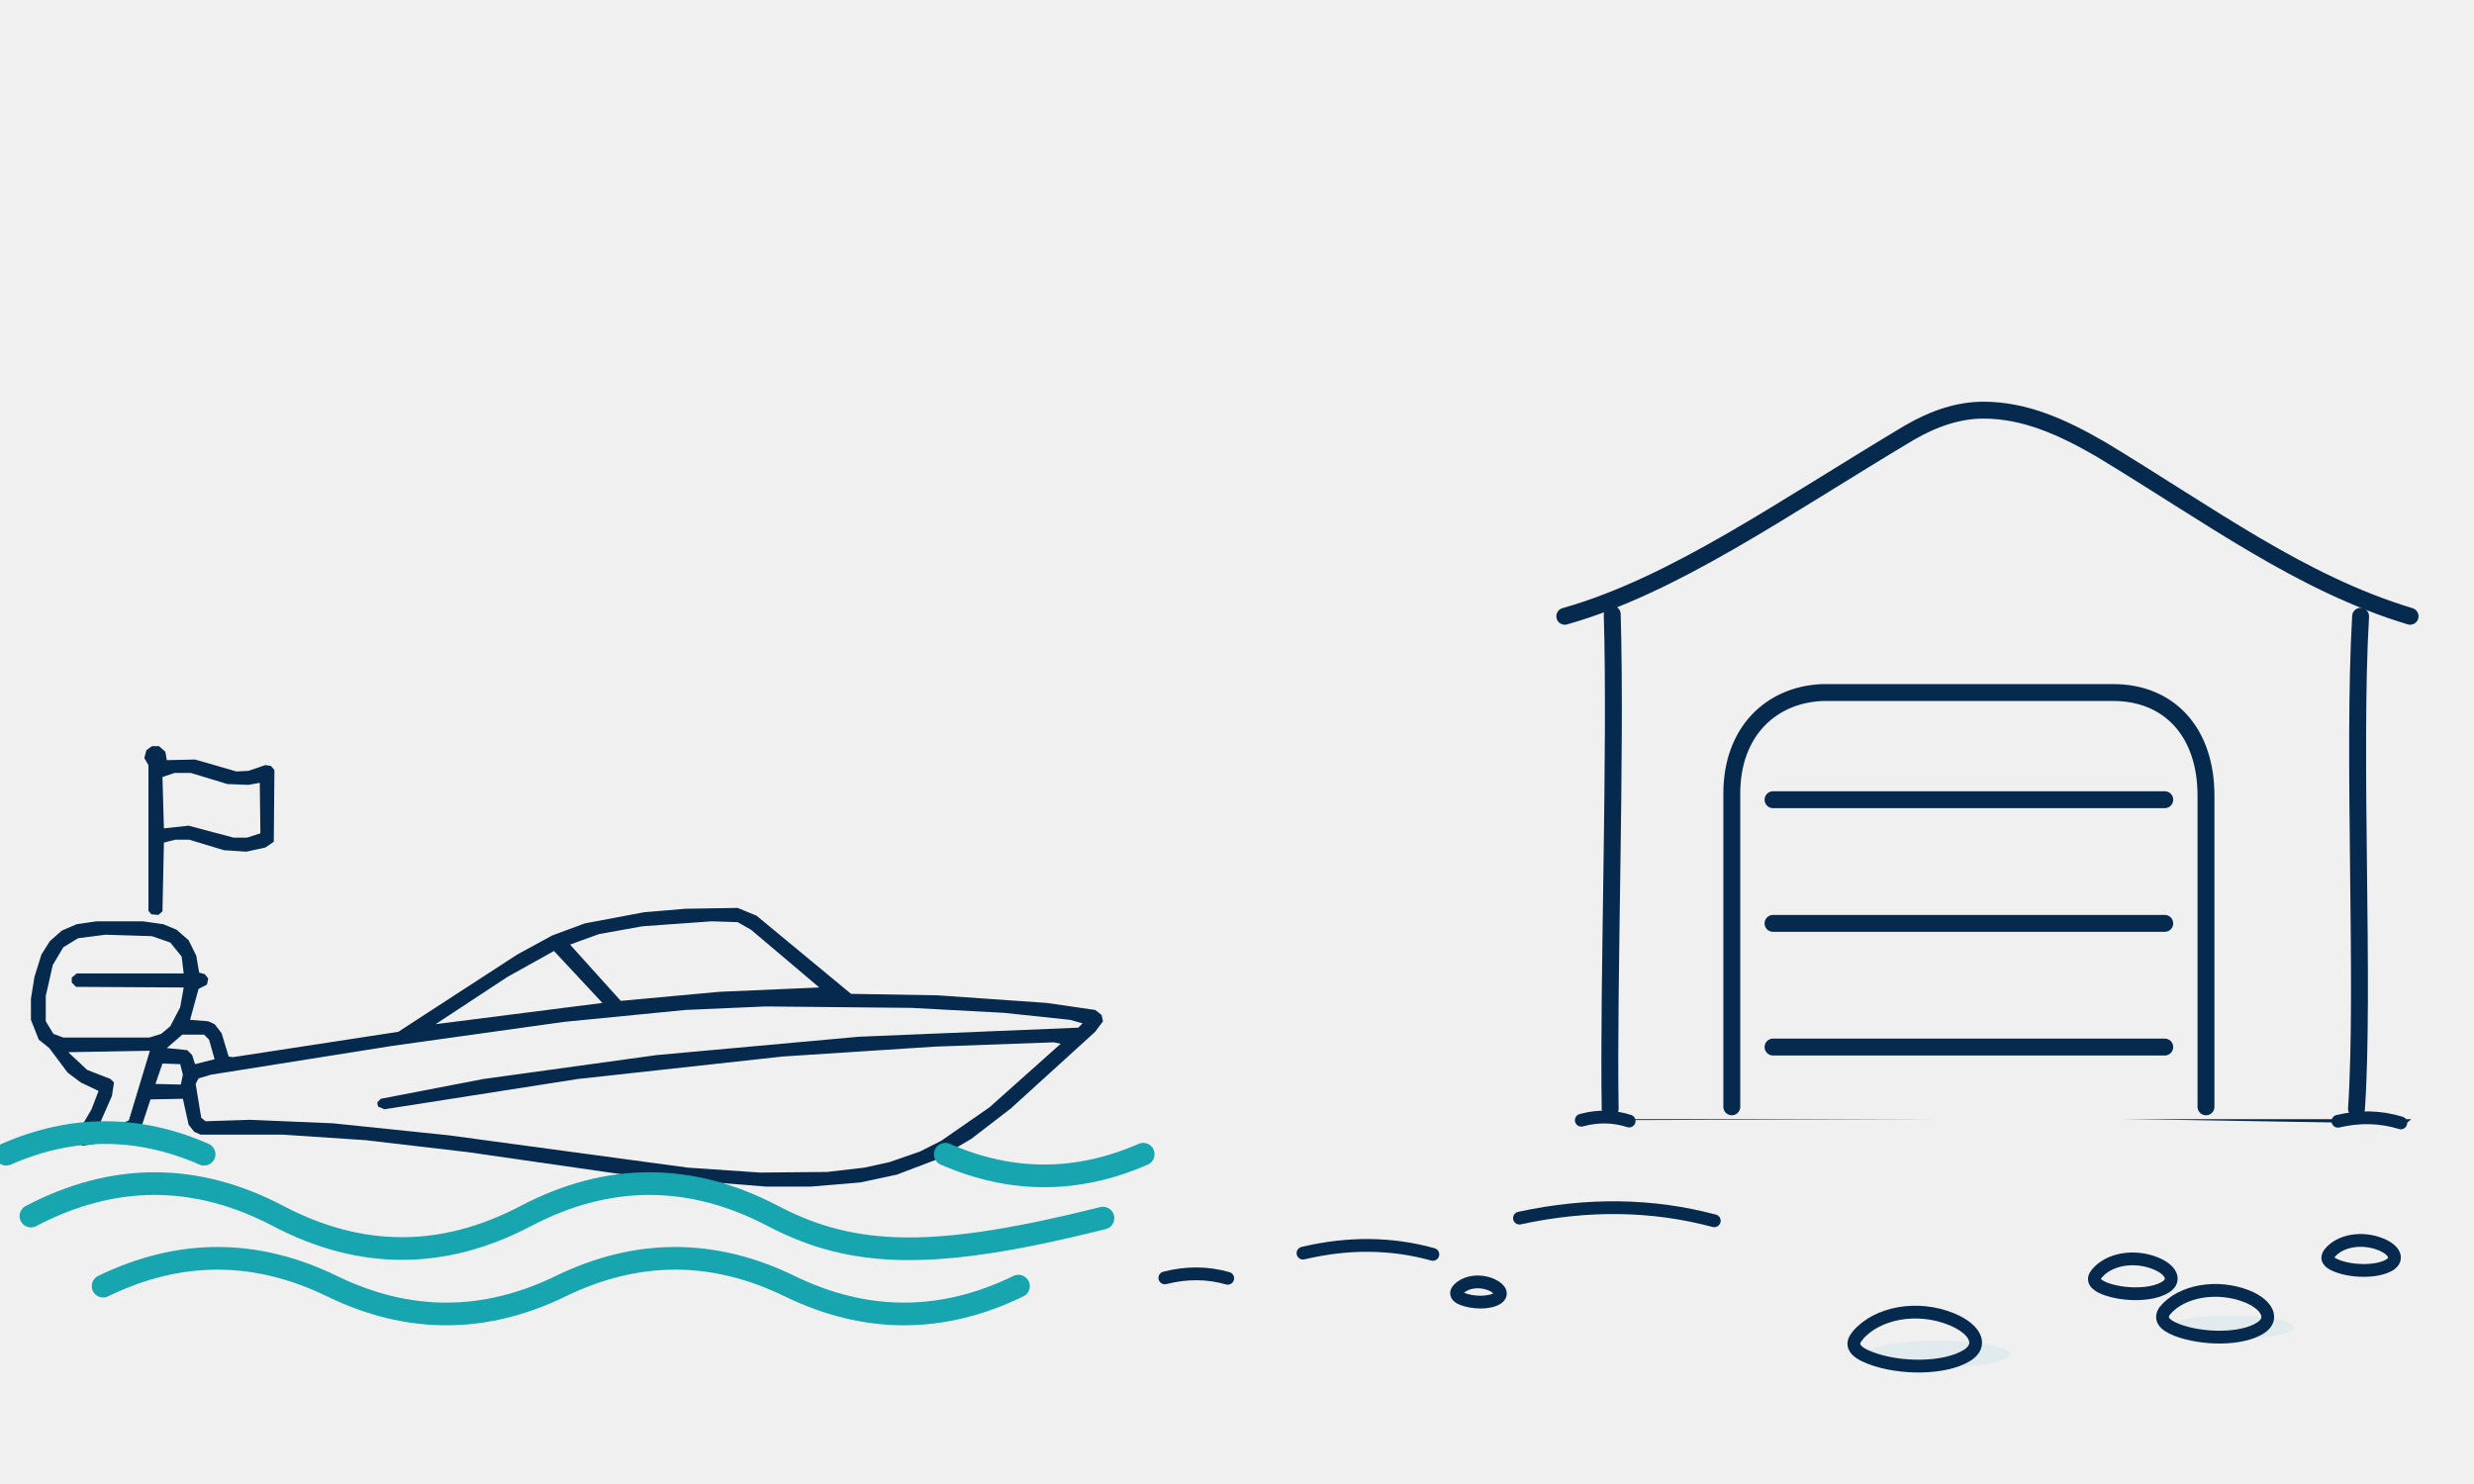
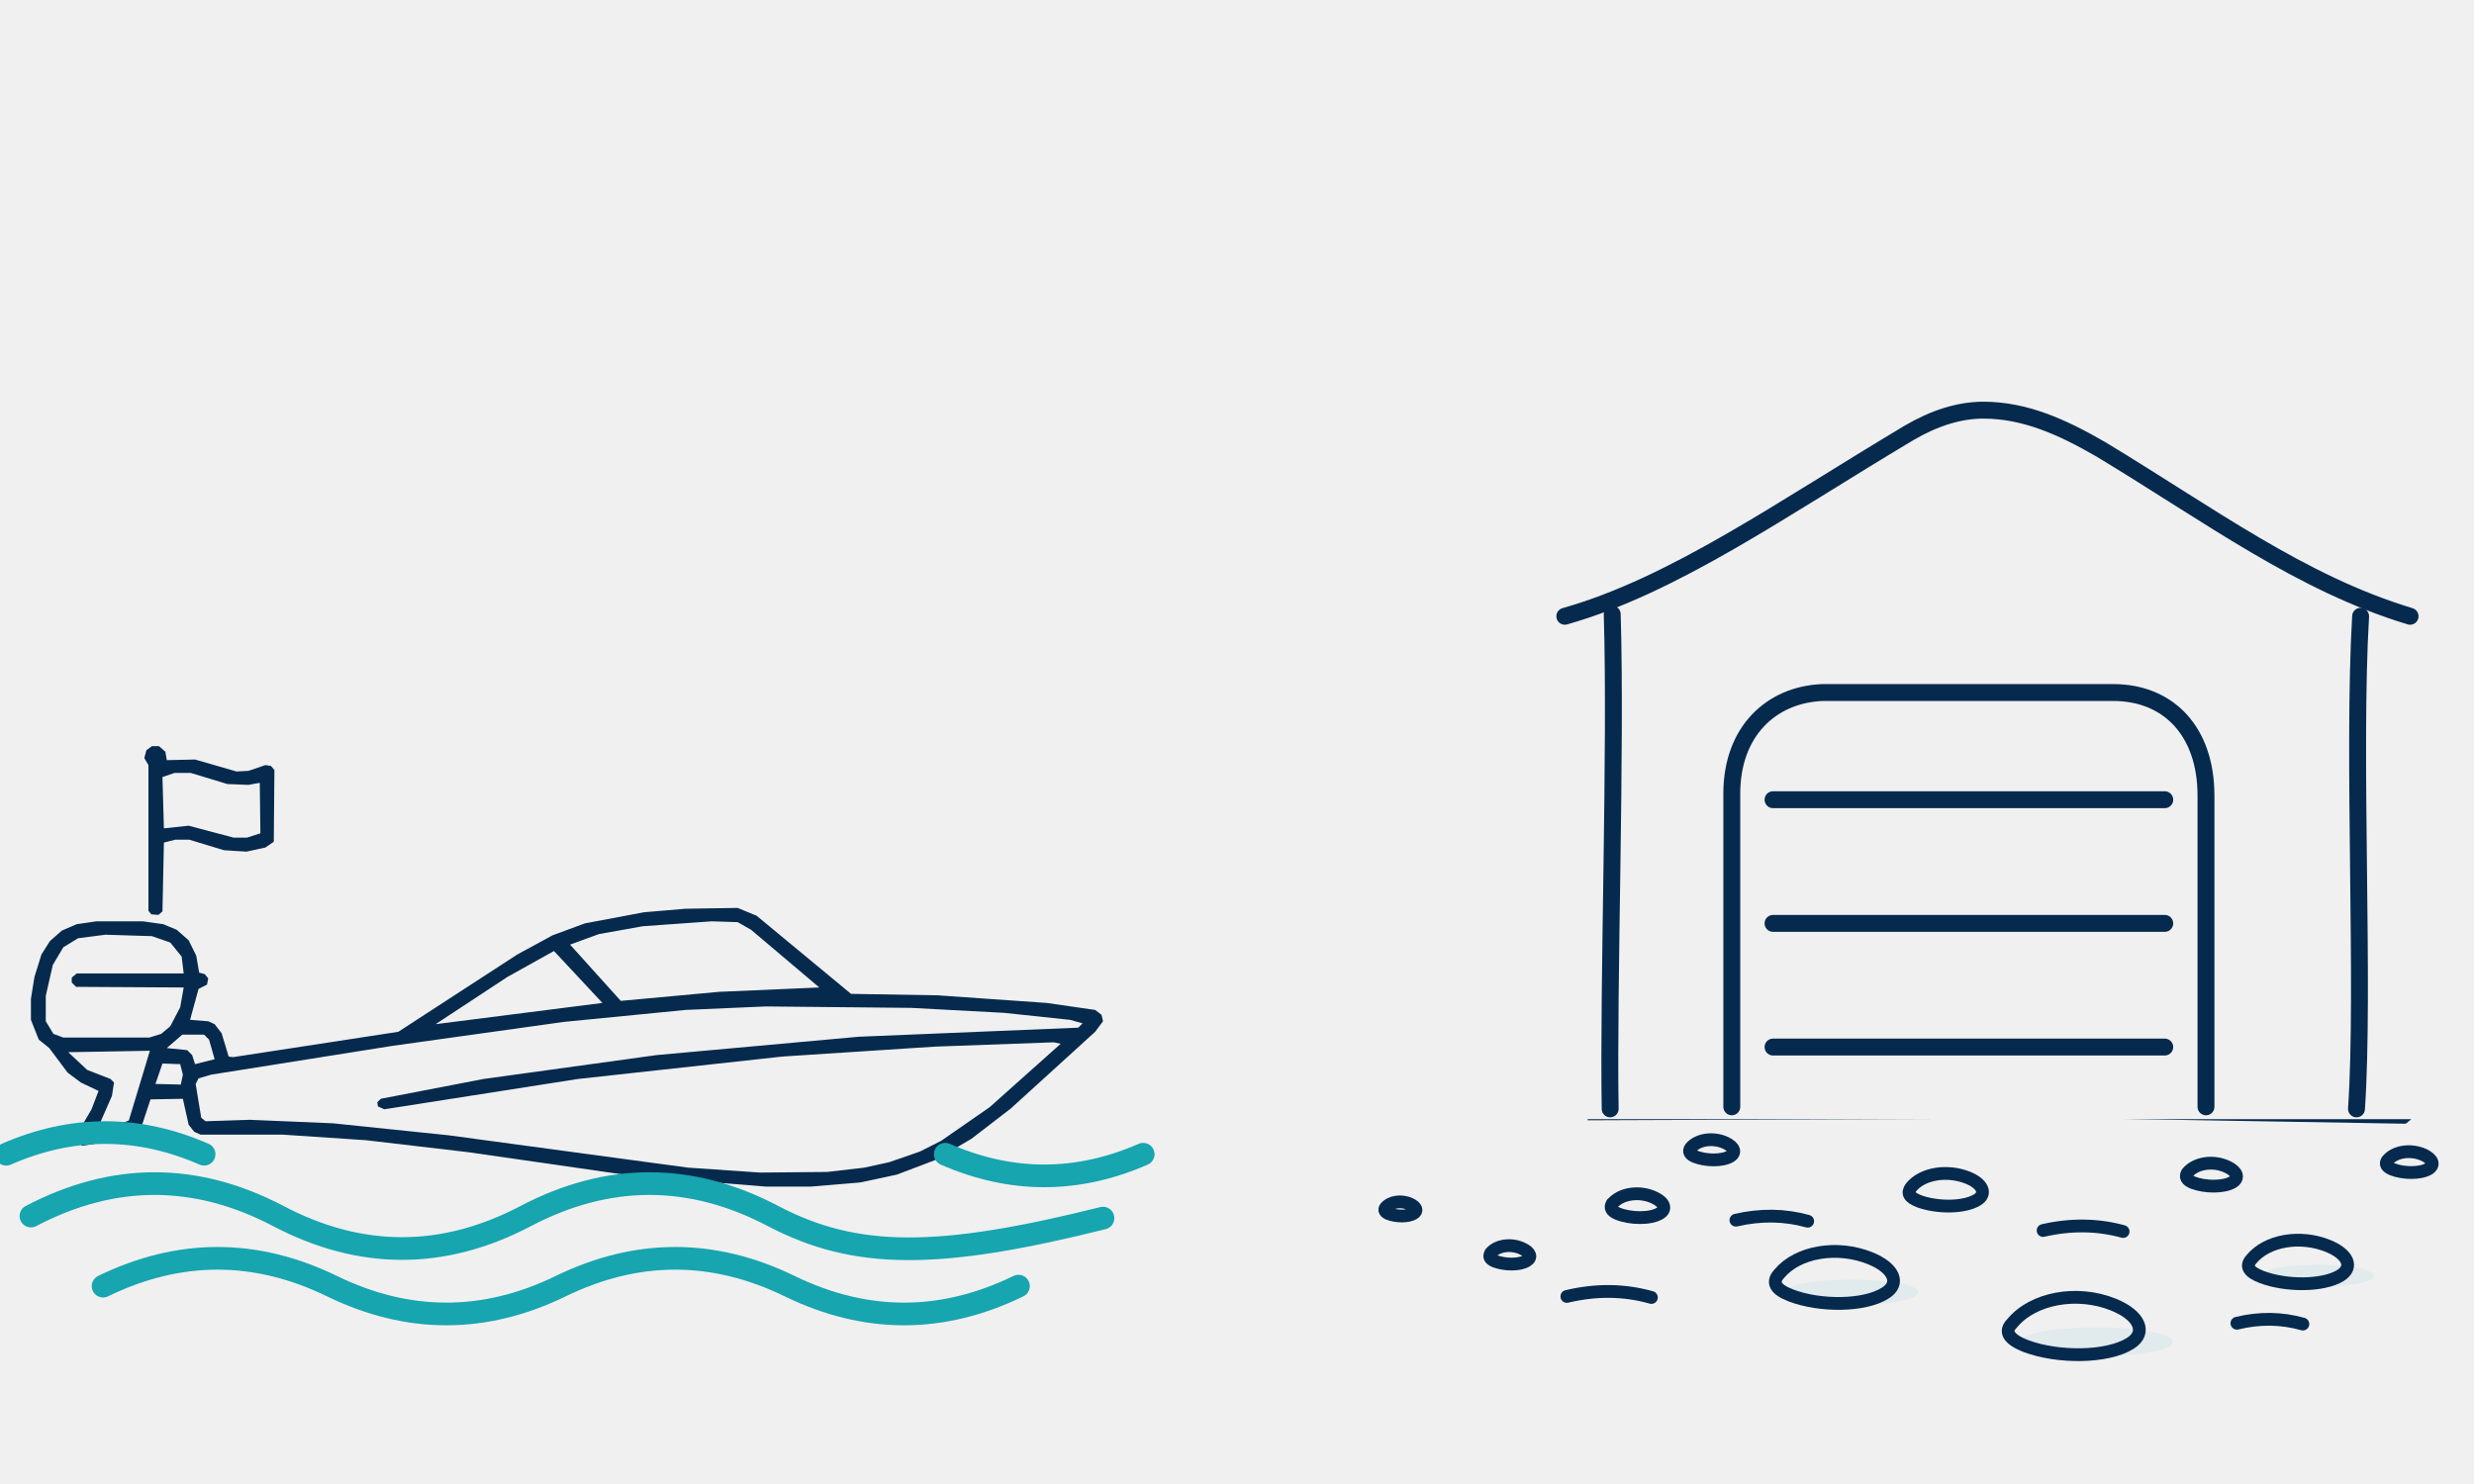
<svg xmlns="http://www.w3.org/2000/svg" viewBox="0 0 120 72" role="img" aria-hidden="true">
  <defs>
    <clipPath id="steg-abstand">
      <rect x="0" y="0" width="120" height="49" />
      <rect x="77" y="49" width="43" height="23" />
    </clipPath>
    <mask id="werft-neu" maskUnits="userSpaceOnUse" x="0" y="0" width="120" height="72">
      <rect width="120" height="72" fill="#fff" />
      <rect x="74.8" y="26" width="43.2" height="28.3" fill="#000" />
    </mask>
  </defs>
  <g fill="none" stroke="#062a4d" stroke-width=".82" stroke-linecap="round" stroke-linejoin="round">
    <path fill="#062a4d" stroke="none" fill-rule="evenodd" d="M53.50 49.55L53.43 49.24L53.12 49.00L50.77 48.66L45.48 48.29L41.28 48.22L36.70 44.43L35.78 44.05L33.25 44.09L31.24 44.26L28.37 44.80L26.80 45.38L25.09 46.31L19.32 50.06L11.30 51.29L11.09 51.26L10.75 50.13L10.41 49.69L10.10 49.55L9.22 49.48L9.63 47.98L10.04 47.77L10.10 47.47L9.93 47.26L9.66 47.19L9.52 46.37L9.15 45.62L8.57 45.11L7.92 44.84L6.93 44.70L4.68 44.70L3.72 44.84L3.00 45.15L2.42 45.66L2.01 46.31L1.67 47.40L1.50 48.46L1.50 49.48L1.88 50.44L2.39 50.85L3.28 52.04L3.92 52.52L4.78 52.93L4.44 53.82L3.72 55.05L3.72 55.35L3.99 55.59L5.67 55.32L6.66 54.94L6.86 54.67L7.30 53.34L8.87 53.31L9.15 54.57L9.42 54.91L9.73 55.05L13.72 55.05L17.75 55.32L22.70 55.90L30.76 57.06L37.15 57.57L39.33 57.57L41.72 57.37L43.50 56.99L45.37 56.28L47.12 55.25L49.03 53.78L53.12 50.06ZM7.88 51.60L8.74 51.63L8.87 52.14L8.77 52.62L7.54 52.59ZM7.27 50.98L6.25 54.36L5.60 54.64L4.71 54.81L5.43 53.17L5.53 52.52L5.36 52.35L4.23 51.91L3.31 51.05ZM8.09 50.85L8.84 50.20L9.90 50.20L10.14 50.44L10.41 51.39L9.46 51.63L9.32 51.19L9.08 50.95ZM52.51 49.65L52.30 49.86L41.65 50.30L31.85 51.19L23.45 52.35L18.47 53.31L18.30 53.48L18.33 53.68L18.64 53.82L28.03 52.35L37.96 51.26L45.34 50.78L51.11 50.57L51.45 50.64L48.00 53.72L45.65 55.35L44.62 55.87L43.15 56.38L41.93 56.65L40.12 56.86L36.87 56.89L33.36 56.65L21.75 55.08L16.15 54.50L12.12 54.33L9.97 54.40L9.76 54.23L9.49 52.59L9.63 52.32L10.24 52.14L19.05 50.74L27.35 49.58L33.25 49.00L37.15 48.83L44.21 48.90L48.69 49.14L51.90 49.48ZM29.22 48.66L21.13 49.69L24.61 47.40L26.87 46.14ZM3.07 45.96L3.79 45.52L5.12 45.35L7.37 45.42L8.26 45.73L8.81 46.41L8.91 47.23L3.72 47.23L3.48 47.43L3.48 47.67L3.69 47.88L8.91 47.91L8.74 48.87L8.26 49.79L7.82 50.16L7.24 50.34L3.07 50.34L2.59 50.16L2.22 49.55L2.22 48.32L2.56 46.82ZM39.74 47.91L34.89 48.12L30.11 48.56L27.65 45.83L29.05 45.32L31.17 44.94L34.52 44.70L35.78 44.74L36.43 45.11ZM13.14 37.16L12.87 37.12L12.05 37.40L11.47 37.43L9.46 36.85L8.09 36.88L8.02 36.47L7.71 36.20L7.37 36.20L7.10 36.40L7.00 36.78L7.20 37.12L7.20 44.19L7.34 44.36L7.68 44.39L7.88 44.22L7.95 40.88L8.50 40.74L9.18 40.74L10.86 41.25L11.95 41.32L12.87 41.12L13.28 40.84L13.31 37.36ZM7.88 37.70L8.47 37.50L9.25 37.50L11.03 38.04L12.05 38.08L12.60 37.98L12.63 40.43L11.98 40.64L11.33 40.64L9.15 40.06L7.95 40.19Z" />
    <g clip-path="url(#steg-abstand)" mask="url(#werft-neu)">
      <path fill="#062a4d" stroke="none" fill-rule="evenodd" d="M117 36.89L116.74 36.69L111.28 35.4L107.46 34.06L104.94 32.82L100.14 30.04L98.49 29.31L96.43 28.85L94.68 28.85L93.55 29.06L91.12 29.93L81.69 34.98L78.86 36.17L75.92 37.05L75.66 37.25L75.66 37.56L75.92 37.77L77.77 37.25L77.88 37.46L78.08 41.12L78.03 43.28L77.31 51.79L72.67 51.94L72.62 51.12L72.36 50.76L71.28 50.65L70.87 50.91L70.76 51.89L70.61 51.99L59.94 51.74L53.34 52.3L50.2 52.36L49.84 52.25L49.78 51.02L49.47 50.76L48.6 50.71L48.19 50.86L47.98 51.17L47.98 52.25L47.21 52.36L47 52.72L47.21 52.97L47.98 53.03L48.03 55.35L48.29 55.5L48.6 55.35L48.65 51.27L49.27 51.38L49.22 54.37L49.27 55.29L49.42 55.45L49.68 55.45L49.84 55.24L49.89 54.42L57.67 54.21L70.71 54.31L70.92 55.35L71.23 55.35L71.38 55.19L71.43 51.22L72.05 51.27L72 54.42L72.05 55.24L72.26 55.4L72.62 55.14L72.67 54.37L101.33 54.26L116.69 54.52L116.95 54.31L116.74 53.85L114.27 53.75L114.47 50.35L114.16 44.73L114.16 41.27L114.58 36.99L116.85 37.36ZM77.41 52.56L77.41 53.75L72.62 53.64L72.67 52.61ZM49.84 53.03L53.13 52.97L59.68 52.41L67.05 52.66L70.76 52.61L70.81 53.64L58.34 53.54L49.89 53.75ZM83.39 42.15L84.16 41.27L84.89 40.86L87.05 40.45L97.72 40.29L99.27 40.45L100.51 40.96L101.33 41.84L101.74 43.13L101.69 53.54L82.93 53.64L82.93 44.11L83.03 43.13ZM84.94 51.32L85.14 51.74L99.58 51.74L99.78 51.53L99.58 51.07L85.2 51.07ZM84.99 47.46L85.14 47.92L99.58 47.92L99.78 47.72L99.78 47.46L99.47 47.25L85.25 47.25ZM85.04 43.75L85.25 44.16L99.58 44.16L99.78 43.95L99.58 43.49L85.3 43.49ZM78.49 37.05L81.54 35.81L84.94 34.16L91.43 30.55L93.29 29.83L94.89 29.52L96.64 29.57L98.7 30.14L106.74 34.52L110.76 35.96L113.86 36.74L113.96 36.89L113.6 39.52L113.44 42.3L113.75 49.68L113.6 53.75L102.46 53.64L102.46 43.59L102.31 42.46L101.95 41.53L101.12 40.55L99.63 39.83L98.08 39.62L87.77 39.73L85.25 40.04L83.91 40.6L82.77 41.84L82.31 43.28L82.15 53.64L78.29 53.75L78.08 52.56L78.08 50.29L78.75 42.97L78.75 39.83ZM105.51 39.52L104.99 40.09L104.68 41.02L104.68 44.93L105.04 45.81L105.45 46.22L106.43 46.58L109.73 46.58L110.87 46.12L111.43 45.35L111.59 44.57L111.59 40.81L111.18 39.78L110.76 39.42L109.94 39.11L106.64 39.11ZM105.92 39.98L106.54 39.73L109.89 39.73L110.25 39.83L110.76 40.29L110.97 40.91L110.97 44.68L110.45 45.65L109.73 45.96L106.54 45.96L105.92 45.76L105.51 45.35L105.3 44.78L105.35 40.81ZM109.32 42.87L108.96 42.77L107.05 44.57L107.05 44.93L107.31 45.04L109.32 43.18ZM109.32 41.22L108.96 41.17L107.05 42.92L107.05 43.23L107.46 43.34L109.32 41.63Z" />
    </g>
    <g fill="none" stroke="#062a4d" stroke-width=".82" stroke-linecap="round" stroke-linejoin="round">
      <path transform="translate(0 -7)" d="M75.9 36.9c5.3-1.5 10.5-5.2 16.7-8.9 1.2-.7 2.4-1.1 3.6-1.1 2 0 3.8.8 5.7 1.9 5.3 3.2 9.7 6.5 15 8.1" />
      <path d="M78.2 29.8c.2 6.7-.2 17.8-.1 24M114.5 29.9c-.4 6.8.2 18-.2 23.9" />
      <path d="M84 53.7V38.5c0-3 1.9-4.8 4.4-4.9h14.1c2.7 0 4.5 1.9 4.5 5v15.1" />
      <path d="M86 38.8h19M86 44.8h19M86 50.8h19" />
    </g>
  </g>
  <g fill="#dbe8ec" stroke="none" opacity=".72">
-     <ellipse cx="94" cy="65.7" rx="3.5" ry=".65" />
-     <ellipse cx="108.2" cy="64.4" rx="3.05" ry=".58" />
+     <ellipse cx="89.8" cy="62.7" rx="3.25" ry=".62" />
+     <ellipse cx="101.7" cy="65.1" rx="3.7" ry=".7" />
+     <ellipse cx="112.4" cy="61.9" rx="2.75" ry=".54" />
  </g>
  <g fill="none" stroke="#062a4d" stroke-width=".62" stroke-linecap="round" stroke-linejoin="round">
-     <path d="M90.1 64.8c.95-1.12 2.9-1.47 4.55-.8 1.18.48 1.55 1.27.76 1.76-1.08.67-3.26.67-4.68.13-.82-.31-1-.67-.62-1.09Z" />
-     <path d="M101.7 61.8c.58-.72 1.83-.93 2.87-.5.75.31.98.82.48 1.14-.67.43-2.05.42-2.95.08-.51-.2-.63-.44-.4-.72Z" />
-     <path d="M105 63.6c.8-.98 2.55-1.28 4-.7 1.02.42 1.3 1.12.64 1.53-.9.58-2.8.57-4.04.1-.7-.27-.84-.58-.6-.93Z" />
-     <path d="M113 60.8c.5-.62 1.58-.8 2.5-.42.65.27.84.7.42.98-.58.36-1.78.36-2.56.06-.45-.17-.55-.38-.36-.62Z" />
-     <path d="M73.7 59.1c3.3-.72 6.45-.67 9.45.13M63.2 60.8c2.18-.52 4.3-.5 6.3.06M56.5 62c1.05-.27 2.08-.26 3.05.02" />
-     <path d="M70.7 62.6c.34-.42 1.08-.53 1.68-.25.42.2.52.47.23.65-.39.24-1.18.22-1.68.02-.28-.11-.34-.26-.23-.42Z" />
-     <path d="M76.7 54.35c.8-.22 1.58-.2 2.32.04M113.4 54.4c1.05-.25 2.08-.22 3.05.08" />
+     <path d="M86.3 61.8c.9-1.08 2.82-1.4 4.42-.75 1.14.46 1.48 1.22.72 1.69-1.03.65-3.18.64-4.55.12-.8-.3-.96-.65-.59-1.06Z" />
+     <path d="M97.6 64.2c1-1.22 3.15-1.62 4.92-.9 1.26.51 1.64 1.36.8 1.88-1.14.71-3.53.7-5.05.13-.88-.34-1.06-.73-.67-1.11Z" />
+     <path d="M109.2 61.1c.75-.92 2.36-1.2 3.72-.65.96.39 1.25 1.02.61 1.43-.86.53-2.66.52-3.82.08-.66-.25-.8-.54-.51-.86Z" />
+     <path d="M92.7 57.6c.55-.67 1.75-.86 2.75-.46.72.29.93.78.46 1.07-.64.4-1.97.39-2.83.07-.49-.19-.59-.4-.38-.68Z" />
+     <path d="M78.2 58.4c.42-.5 1.32-.63 2.03-.3.5.23.62.56.28.77-.46.28-1.43.26-2.03.02-.33-.13-.4-.3-.28-.5ZM82 55.7c.34-.42 1.1-.53 1.7-.25.42.2.52.47.23.65-.39.24-1.2.22-1.7.02-.28-.11-.34-.26-.23-.42Z" />
+     <path d="M106.1 56.9c.4-.48 1.25-.61 1.93-.29.48.22.59.54.27.74-.44.27-1.36.25-1.93.03-.32-.13-.39-.29-.27-.48ZM115.8 56.3c.36-.44 1.14-.55 1.76-.27.44.21.54.49.24.68-.4.24-1.23.23-1.76.02-.29-.12-.36-.27-.24-.43Z" />
+     <path d="M72.3 60.8c.31-.38 1-.48 1.54-.22.39.18.48.43.21.59-.35.22-1.08.2-1.54.02-.25-.1-.3-.23-.21-.37ZM67.2 58.6c.24-.3.78-.38 1.2-.18.3.14.37.33.17.45-.27.17-.84.16-1.2.02-.2-.08-.24-.18-.17-.29Z" />
+     <path d="M76 62.9c1.42-.34 2.8-.32 4.1.05M84.2 59.2c1.2-.28 2.37-.26 3.48.05M99.1 59.7c1.35-.31 2.65-.29 3.88.05M108.5 64.2c1.1-.27 2.17-.25 3.2.04" />
  </g>
  <g fill="none" stroke="#17a5af" stroke-width="1.1" stroke-linecap="round" transform="translate(0 -2.7)">
    <path d="M.3 58.7c3.2-1.4 6.4-1.4 9.6 0M45.85 58.7c3.2 1.4 6.4 1.4 9.6 0" />
    <path d="M1.5 61.7c4-2.1 8-2.1 12 0s8 2.1 12 0 8-2.1 12 0 8 2.1 16 .1" />
    <path d="M5 65.1c3.7-1.8 7.4-1.8 11.1 0s7.4 1.8 11.1 0 7.4-1.8 11.1 0 7.4 1.8 11.1 0" />
  </g>
</svg>
